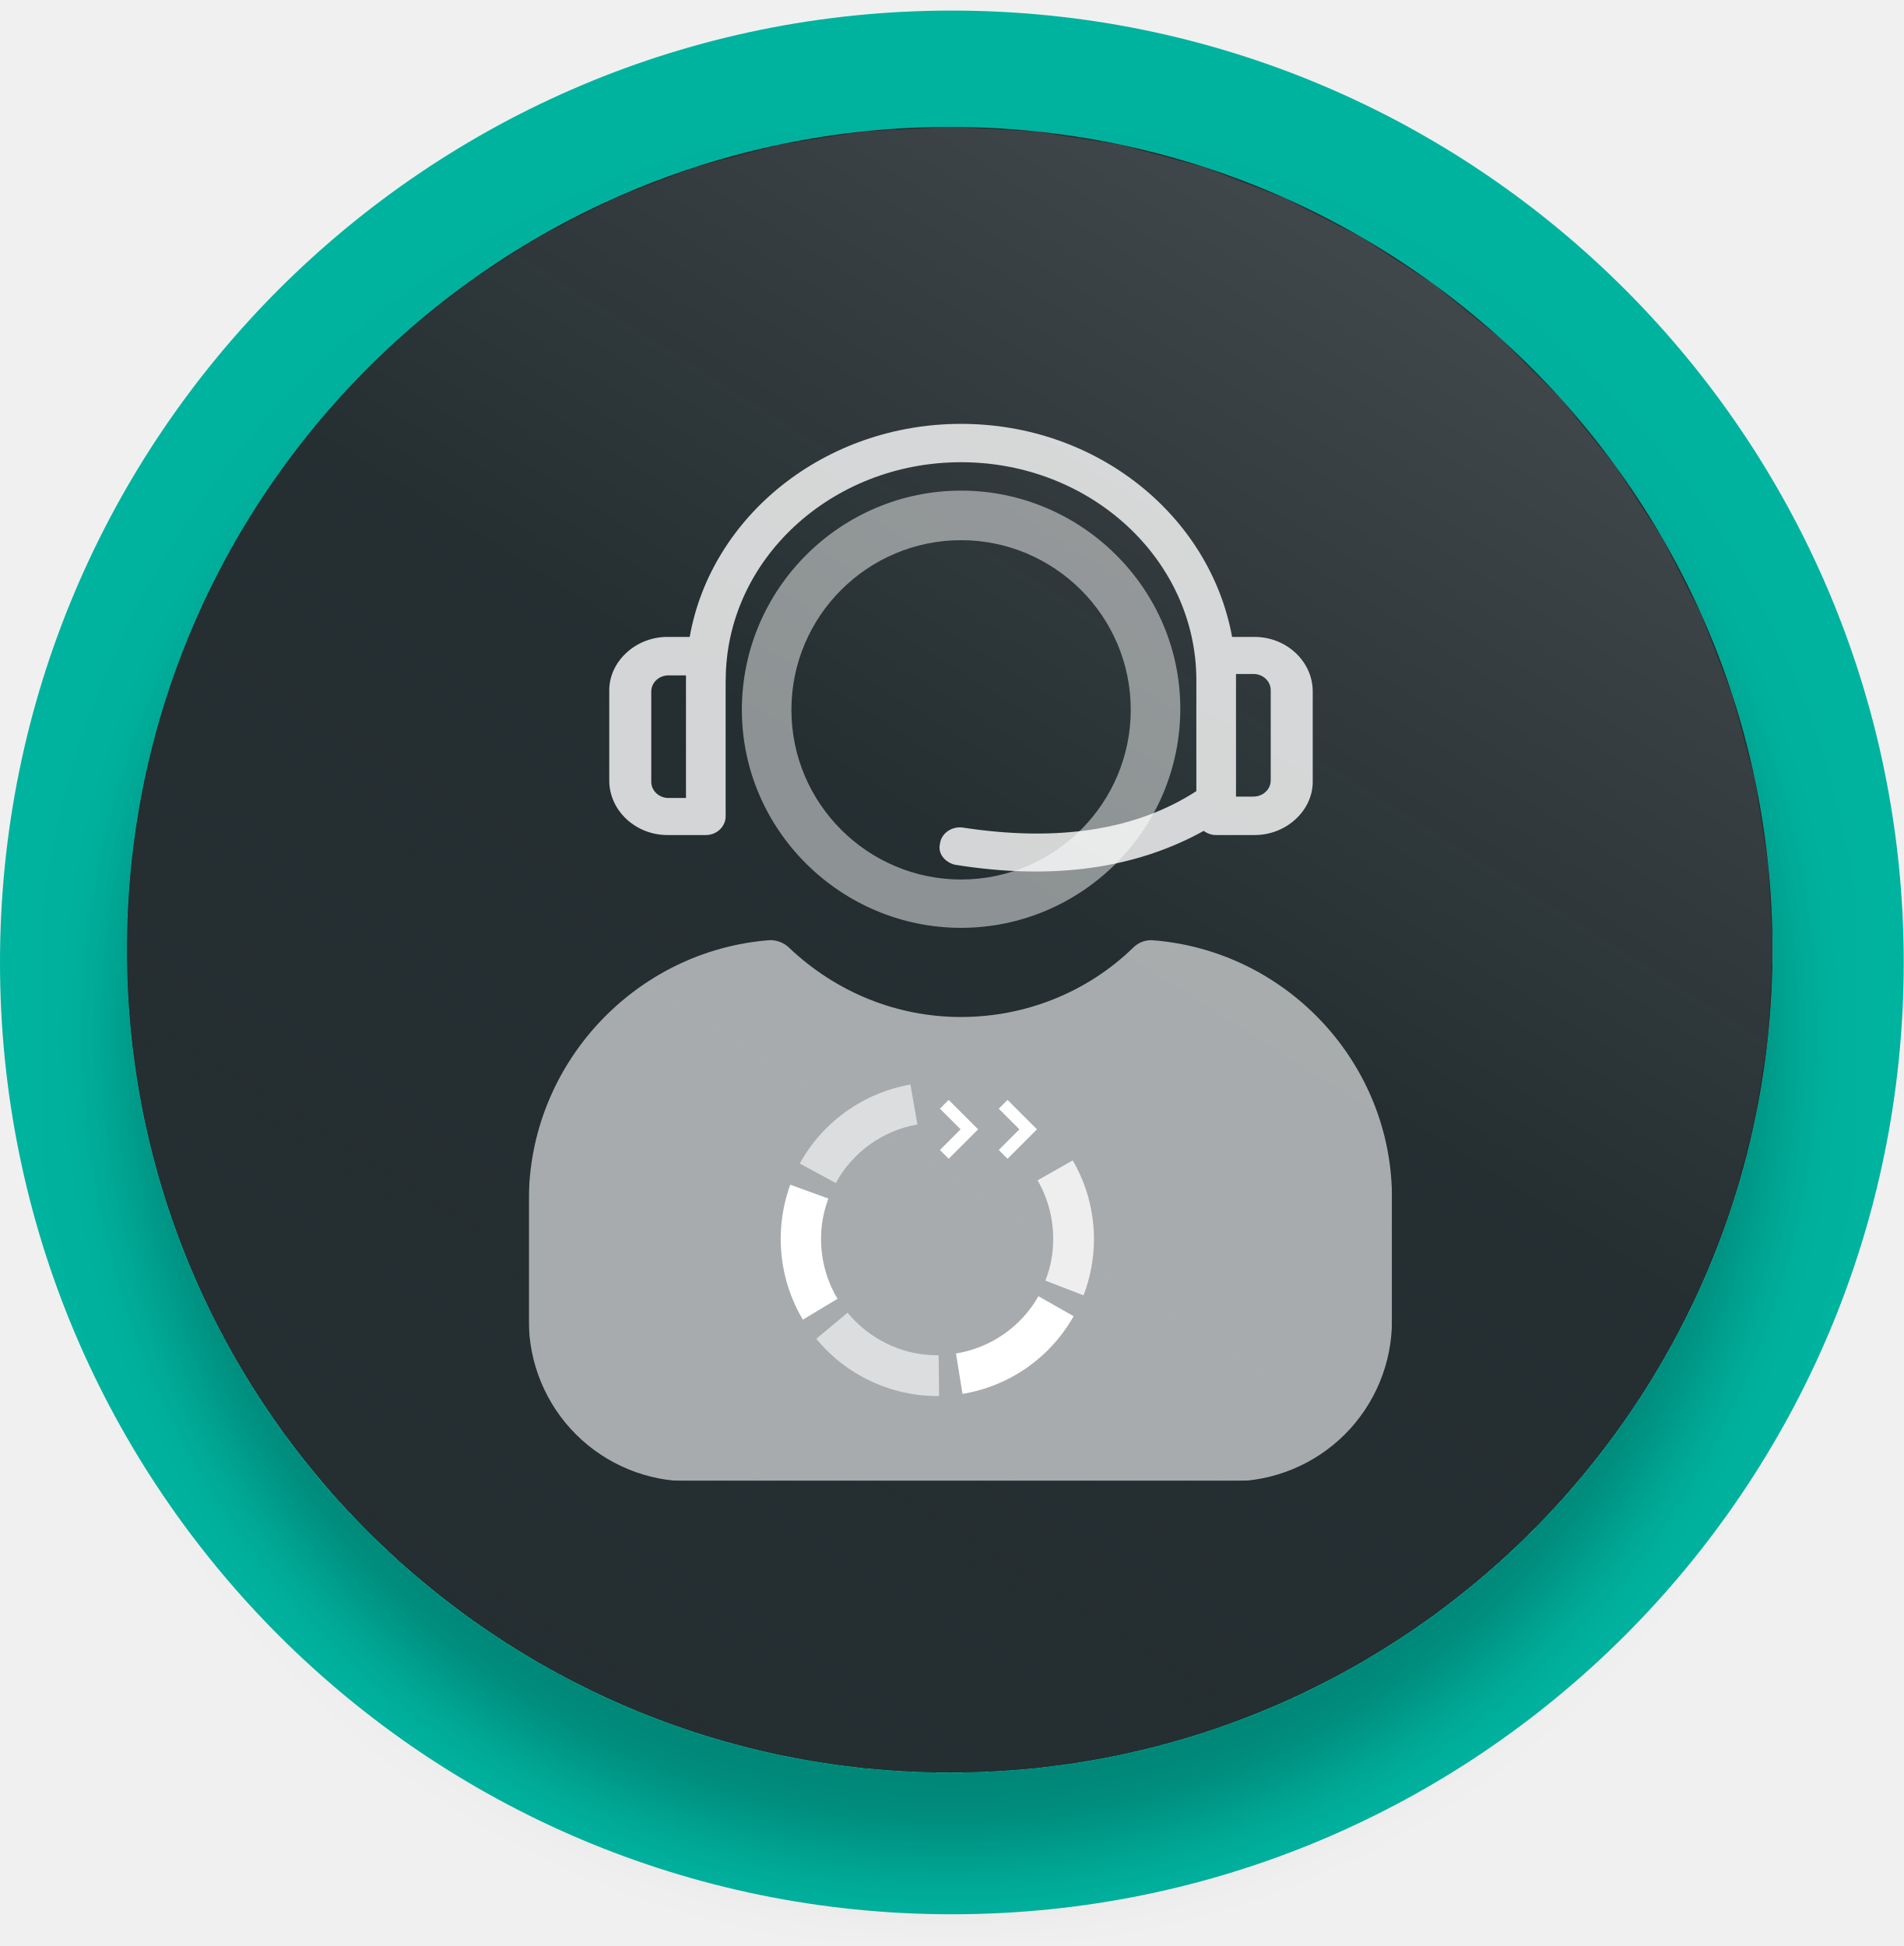
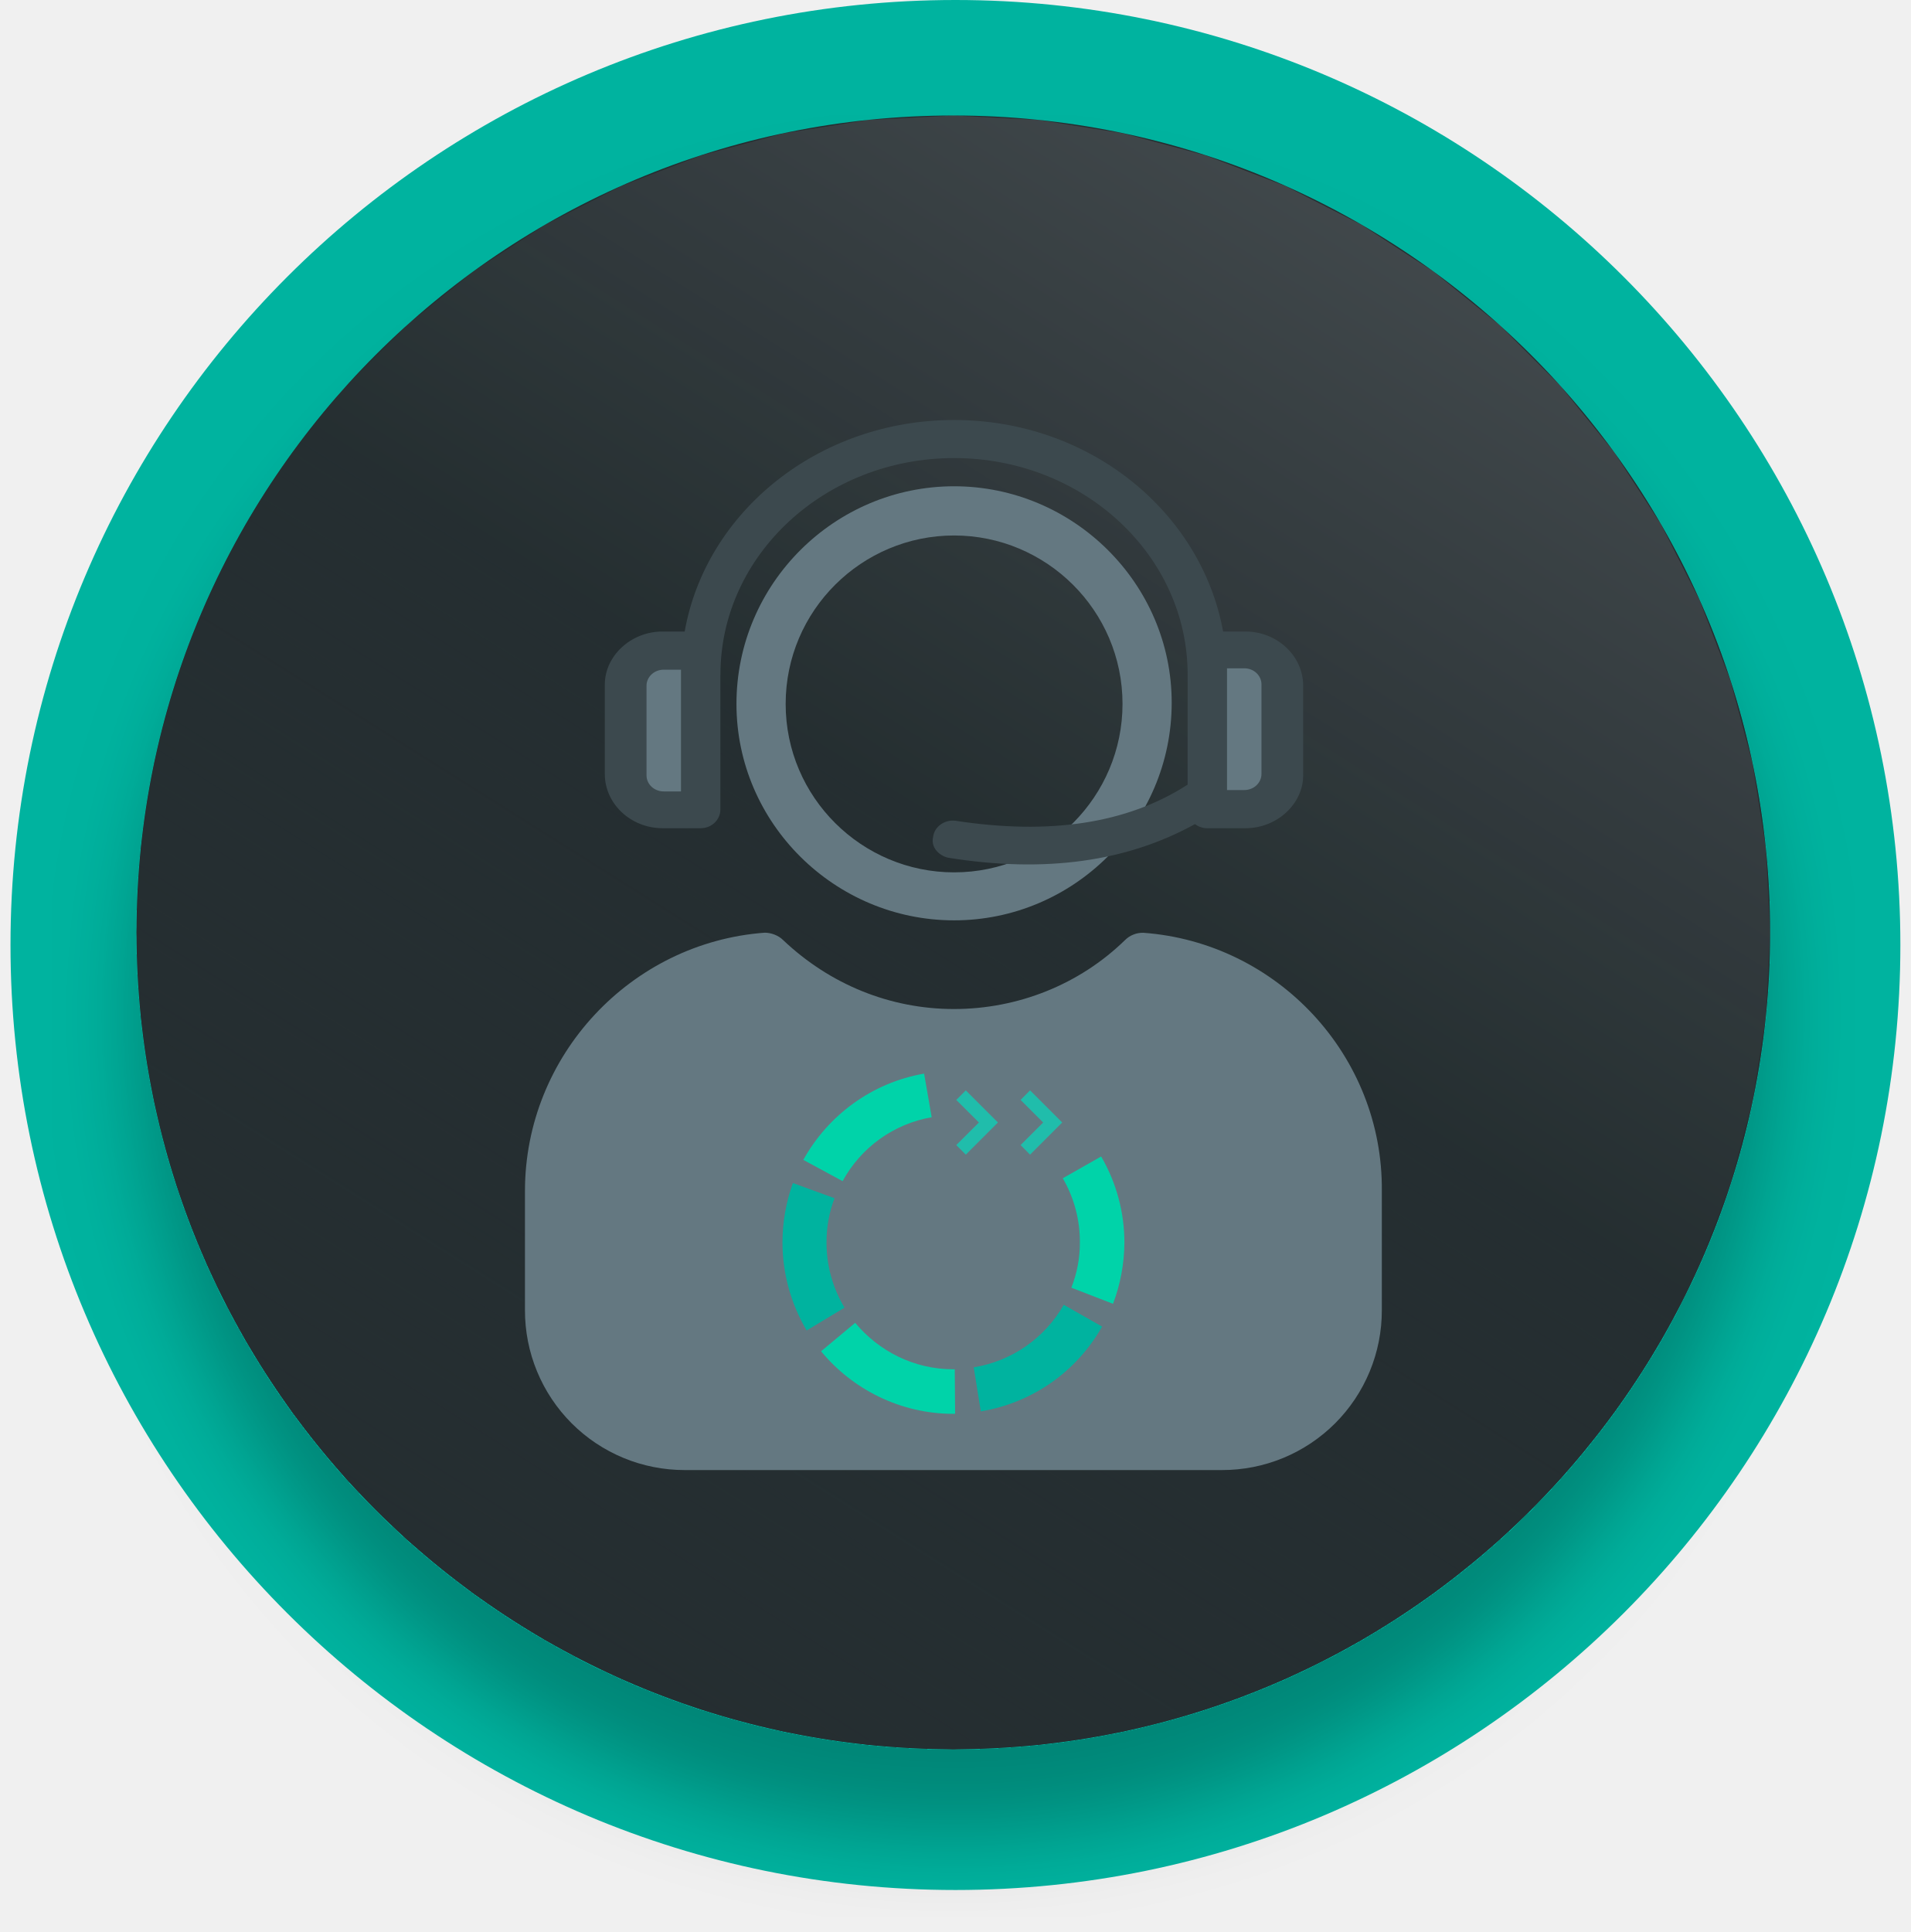
- <svg xmlns="http://www.w3.org/2000/svg" width="90" height="92" viewBox="0 0 90 92" fill="none">
-   <circle cx="45" cy="45.5" r="45" fill="#00B39F" />
-   <g filter="url(#filter0_d_16047_38635)">
-     <circle cx="44.9" cy="44.9" r="38.9" fill="#252E31" />
+ <svg xmlns="http://www.w3.org/2000/svg" width="91" height="92" viewBox="0 0 91 92" fill="none">
+   <circle cx="45.5" cy="45" r="45" fill="#00B39F" />
+   <g filter="url(#filter0_d_17728_5069)">
+     <circle cx="45.4" cy="44.4" r="38.9" fill="#252E31" />
  </g>
-   <path d="M44.9 6L48.966 6.213L52.988 6.85L56.921 7.904L60.722 9.363L64.35 11.212L67.765 13.429L70.929 15.992L73.808 18.871L76.371 22.035L78.588 25.45L80.437 29.078L81.896 32.879L82.95 36.812L83.587 40.834L83.8 44.9L83.587 48.966L82.95 52.988L81.896 56.921L80.437 60.722L78.588 64.35L76.371 67.765L73.808 70.929L70.929 73.808L67.765 76.371L64.35 78.588L60.722 80.437L56.921 81.896L52.988 82.95L48.966 83.587L44.9 83.8L40.834 83.587L36.812 82.95L32.879 81.896L29.078 80.437L25.45 78.588L22.035 76.371L18.871 73.808L15.992 70.929L13.429 67.765L11.212 64.35L9.363 60.722L7.904 56.921L6.85 52.988L6.213 48.966L6 44.9L6.213 40.834L6.85 36.812L7.904 32.879L9.363 29.078L11.212 25.45L13.429 22.035L15.992 18.871L18.871 15.992L22.035 13.429L25.45 11.212L29.078 9.363L32.879 7.904L36.812 6.85L40.834 6.213L44.9 6Z" fill="url(#paint0_linear_16047_38635)" />
-   <g clip-path="url(#clip0_16047_38635)">
-     <g opacity="0.6">
-       <path d="M54.449 44.449C54.287 44.445 54.125 44.474 53.974 44.535C53.823 44.596 53.686 44.687 53.571 44.802C51.405 46.911 48.476 48.08 45.432 48.08C42.387 48.08 39.52 46.907 37.296 44.798C37.062 44.564 36.709 44.445 36.418 44.445C30.034 44.917 25 50.304 25 56.745V62.423C24.998 63.423 25.194 64.414 25.576 65.338C25.958 66.262 26.518 67.102 27.225 67.809C27.932 68.516 28.772 69.076 29.696 69.458C30.62 69.84 31.611 70.036 32.611 70.034H58.195C59.195 70.036 60.186 69.84 61.11 69.458C62.034 69.076 62.873 68.516 63.581 67.809C64.288 67.102 64.848 66.262 65.23 65.338C65.612 64.414 65.808 63.423 65.806 62.423V56.745C65.867 50.304 60.833 44.917 54.449 44.449Z" fill="white" />
-       <g opacity="0.8">
-         <path d="M45.436 43.865C51.114 43.865 55.799 39.241 55.799 33.501C55.799 27.823 51.114 23.195 45.436 23.195C39.758 23.195 35.072 27.823 35.072 33.559C35.072 39.241 39.754 43.865 45.436 43.865ZM45.436 25.538C49.826 25.538 53.457 29.107 53.457 33.559C53.457 37.949 49.887 41.58 45.436 41.58C41.046 41.58 37.415 38.01 37.415 33.559C37.415 29.107 41.042 25.538 45.436 25.538Z" fill="white" />
-       </g>
-     </g>
-     <path opacity="0.8" d="M59.307 30.111H58.248C57.206 24.404 51.885 20.039 45.436 20.039C38.986 20.039 33.616 24.404 32.606 30.111H31.556C30.03 30.111 28.807 31.285 28.803 32.626V36.901C28.803 38.309 30.034 39.478 31.556 39.478H33.37C33.895 39.478 34.305 39.068 34.305 38.6V32.236C34.308 32.211 34.31 32.185 34.309 32.158C34.309 26.48 39.29 21.852 45.436 21.852C51.582 21.852 56.558 26.48 56.558 32.158V37.402C53.666 39.273 49.941 39.806 45.493 39.121C44.964 39.063 44.496 39.416 44.439 39.884C44.32 40.356 44.673 40.762 45.14 40.881C49.776 41.628 53.682 41.066 56.907 39.281C57.075 39.409 57.282 39.479 57.494 39.478H59.311C60.833 39.478 62.06 38.304 62.06 36.963V32.688C62.06 31.28 60.829 30.111 59.307 30.111ZM32.43 37.726H31.61C31.142 37.726 30.789 37.373 30.789 36.963V32.692C30.789 32.282 31.142 31.929 31.61 31.929H32.43V37.726ZM60.074 36.897C60.074 37.307 59.721 37.66 59.254 37.66H58.433V31.863H59.254C59.721 31.863 60.074 32.216 60.074 32.626V36.897Z" fill="white" />
-     <g opacity="0.6">
-       <path d="M39.513 55.93C39.906 55.208 40.457 54.584 41.125 54.104C41.792 53.625 42.56 53.302 43.37 53.161L43.041 51.273C41.946 51.466 40.908 51.901 40.002 52.547C39.097 53.193 38.348 54.033 37.81 55.007L39.513 55.93Z" fill="white" />
-     </g>
-     <path d="M39.595 61.403C39.082 60.548 38.813 59.569 38.816 58.572C38.814 57.92 38.932 57.274 39.164 56.664L37.359 56.008C37.062 56.83 36.909 57.698 36.908 58.572C36.908 59.915 37.27 61.233 37.954 62.388L39.595 61.403Z" fill="white" />
-     <g opacity="0.6">
-       <path d="M44.375 64.073H44.313C42.611 64.073 41.093 63.293 40.067 62.062L38.59 63.293C39.286 64.138 40.159 64.819 41.149 65.287C42.138 65.755 43.219 65.999 44.313 66.001H44.395L44.375 64.073Z" fill="white" />
-     </g>
-     <path d="M49.093 61.281C48.687 61.995 48.126 62.609 47.451 63.077C46.777 63.546 46.006 63.857 45.195 63.989L45.503 65.897C46.598 65.718 47.638 65.295 48.547 64.659C49.456 64.024 50.211 63.192 50.755 62.225L49.093 61.281Z" fill="white" />
-     <g opacity="0.8">
-       <path d="M49.052 55.803C49.539 56.644 49.794 57.6 49.79 58.572C49.795 59.246 49.669 59.915 49.421 60.542L51.226 61.239C51.547 60.394 51.714 59.497 51.718 58.593C51.719 57.281 51.373 55.993 50.713 54.859L49.052 55.803Z" fill="white" />
-     </g>
-     <path d="M47.632 54.782L47.218 54.367L48.194 53.391L47.218 52.414L47.632 52L49.023 53.391L47.632 54.782Z" fill="white" />
-     <path d="M44.85 54.782L44.436 54.367L45.413 53.391L44.436 52.414L44.85 52L46.242 53.391L44.85 54.782Z" fill="white" />
-   </g>
+   <path d="M45.4 5.5L49.466 5.713L53.488 6.35L57.421 7.404L61.222 8.863L64.85 10.712L68.265 12.929L71.429 15.492L74.308 18.371L76.871 21.535L79.088 24.95L80.937 28.578L82.396 32.379L83.45 36.312L84.087 40.334L84.3 44.4L84.087 48.466L83.45 52.488L82.396 56.421L80.937 60.222L79.088 63.85L76.871 67.265L74.308 70.429L71.429 73.308L68.265 75.871L64.85 78.088L61.222 79.937L57.421 81.396L53.488 82.45L49.466 83.087L45.4 83.3L41.334 83.087L37.312 82.45L33.379 81.396L29.578 79.937L25.95 78.088L22.535 75.871L19.371 73.308L16.492 70.429L13.929 67.265L11.712 63.85L9.863 60.222L8.404 56.421L7.35 52.488L6.713 48.466L6.5 44.4L6.713 40.334L7.35 36.312L8.404 32.379L9.863 28.578L11.712 24.95L13.929 21.535L16.492 18.371L19.371 15.492L22.535 12.929L25.95 10.712L29.578 8.863L33.379 7.404L37.312 6.35L41.334 5.713L45.4 5.5Z" fill="url(#paint0_linear_17728_5069)" />
+   <path d="M54.449 44.418C54.287 44.414 54.125 44.443 53.974 44.504C53.823 44.564 53.686 44.655 53.571 44.771C51.405 46.88 48.476 48.049 45.432 48.049C42.387 48.049 39.52 46.876 37.296 44.767C37.062 44.533 36.709 44.414 36.418 44.414C30.034 44.886 25 50.273 25 56.714V62.392C24.998 63.392 25.194 64.383 25.576 65.307C25.958 66.231 26.518 67.07 27.225 67.778C27.932 68.485 28.772 69.045 29.696 69.427C30.62 69.809 31.611 70.004 32.611 70.003H58.195C59.195 70.004 60.186 69.809 61.11 69.427C62.034 69.045 62.873 68.485 63.581 67.778C64.288 67.07 64.848 66.231 65.23 65.307C65.612 64.383 65.808 63.392 65.806 62.392V56.714C65.867 50.273 60.833 44.886 54.449 44.418Z" fill="#647881" />
+   <path d="M45.436 43.826C51.114 43.826 55.799 39.202 55.799 33.462C55.799 27.784 51.114 23.156 45.436 23.156C39.758 23.156 35.072 27.784 35.072 33.52C35.072 39.202 39.754 43.826 45.436 43.826ZM45.436 25.499C49.826 25.499 53.457 29.068 53.457 33.52C53.457 37.91 49.887 41.541 45.436 41.541C41.046 41.541 37.415 37.971 37.415 33.52C37.415 29.068 41.042 25.499 45.436 25.499Z" fill="#647881" />
+   <path d="M60.329 38.265H58.175C58.044 38.265 57.919 38.213 57.827 38.12C57.734 38.028 57.683 37.903 57.683 37.772V31.68C57.683 31.549 57.734 31.424 57.827 31.332C57.919 31.239 58.044 31.188 58.175 31.188H60.329C60.459 31.188 60.585 31.239 60.677 31.332C60.769 31.424 60.821 31.549 60.821 31.68V37.772C60.821 37.903 60.769 38.028 60.677 38.12C60.585 38.213 60.459 38.265 60.329 38.265Z" fill="#647881" />
+   <path d="M32.684 38.327H30.53C30.4 38.327 30.275 38.275 30.182 38.183C30.09 38.091 30.038 37.965 30.038 37.835V31.742C30.038 31.612 30.09 31.486 30.182 31.394C30.275 31.302 30.4 31.25 30.53 31.25H32.684C32.815 31.25 32.94 31.302 33.032 31.394C33.125 31.486 33.177 31.612 33.177 31.742V37.835C33.177 37.965 33.125 38.091 33.032 38.183C32.94 38.275 32.815 38.327 32.684 38.327Z" fill="#647881" />
+   <path d="M59.307 30.072H58.248C57.206 24.365 51.885 20 45.436 20C38.986 20 33.616 24.365 32.606 30.072H31.556C30.03 30.072 28.807 31.246 28.803 32.587V36.862C28.803 38.27 30.034 39.439 31.556 39.439H33.37C33.895 39.439 34.305 39.029 34.305 38.561V32.197C34.308 32.172 34.31 32.145 34.309 32.12C34.309 26.441 39.29 21.813 45.436 21.813C51.582 21.813 56.558 26.441 56.558 32.12V37.363C53.666 39.234 49.941 39.767 45.493 39.082C44.964 39.024 44.496 39.377 44.439 39.845C44.32 40.317 44.673 40.723 45.14 40.842C49.776 41.589 53.682 41.026 56.907 39.242C57.075 39.37 57.282 39.44 57.494 39.439H59.311C60.833 39.439 62.06 38.265 62.06 36.924V32.649C62.06 31.241 60.829 30.072 59.307 30.072ZM32.43 37.687H31.61C31.142 37.687 30.789 37.334 30.789 36.924V32.653C30.789 32.243 31.142 31.89 31.61 31.89H32.43V37.687ZM60.074 36.858C60.074 37.268 59.721 37.621 59.254 37.621H58.433V31.824H59.254C59.721 31.824 60.074 32.177 60.074 32.587V36.858Z" fill="#3C494E" />
+   <path d="M40.127 56.245C40.559 55.451 41.165 54.764 41.899 54.237C42.634 53.71 43.478 53.356 44.369 53.201L44.008 51.125C41.526 51.552 39.429 53.111 38.256 55.232L40.127 56.245Z" fill="#00D3A9" />
+   <path d="M40.217 62.269C39.653 61.328 39.356 60.251 39.36 59.154C39.359 58.438 39.488 57.728 39.741 57.058L37.76 56.336C37.433 57.241 37.265 58.196 37.263 59.159C37.264 60.636 37.663 62.085 38.416 63.356L40.217 62.269Z" fill="#00B39F" />
+   <path d="M45.468 65.204H45.399C43.524 65.204 41.858 64.346 40.726 62.992L39.101 64.346C40.59 66.151 42.871 67.325 45.395 67.325H45.485L45.468 65.204Z" fill="#00D3A9" />
+   <path d="M50.658 62.133C50.212 62.918 49.595 63.593 48.853 64.109C48.111 64.624 47.263 64.967 46.371 65.111L46.708 67.208C47.911 67.01 49.055 66.545 50.055 65.847C51.055 65.148 51.885 64.233 52.484 63.171L50.658 62.133Z" fill="#00B39F" />
+   <path d="M50.613 56.108C51.15 57.033 51.431 58.084 51.426 59.153C51.431 59.894 51.293 60.629 51.02 61.319L53.005 62.086C53.357 61.156 53.54 60.171 53.547 59.177C53.548 57.734 53.166 56.317 52.439 55.07L50.613 56.108Z" fill="#00D3A9" />
+   <path d="M49.054 54.983L48.603 54.527L49.678 53.452L48.603 52.377L49.054 51.922L50.585 53.452L49.054 54.983Z" fill="#20BDAB" />
+   <path d="M45.994 54.983L45.539 54.527L46.618 53.452L45.539 52.377L45.994 51.922L47.524 53.452L45.994 54.983Z" fill="#20BDAB" />
  <defs>
-     <filter id="filter0_d_16047_38635" x="2" y="6" width="85.8" height="85.797" filterUnits="userSpaceOnUse" color-interpolation-filters="sRGB">
+     <filter id="filter0_d_17728_5069" x="2.5" y="5.5" width="85.8" height="85.797" filterUnits="userSpaceOnUse" color-interpolation-filters="sRGB">
      <feFlood flood-opacity="0" result="BackgroundImageFix" />
      <feColorMatrix in="SourceAlpha" type="matrix" values="0 0 0 0 0 0 0 0 0 0 0 0 0 0 0 0 0 0 127 0" result="hardAlpha" />
      <feOffset dy="4" />
      <feGaussianBlur stdDeviation="2" />
      <feComposite in2="hardAlpha" operator="out" />
      <feColorMatrix type="matrix" values="0 0 0 0 0 0 0 0 0 0 0 0 0 0 0 0 0 0 0.25 0" />
-       <feBlend mode="normal" in2="BackgroundImageFix" result="effect1_dropShadow_16047_38635" />
-       <feBlend mode="normal" in="SourceGraphic" in2="effect1_dropShadow_16047_38635" result="shape" />
+       <feBlend mode="normal" in2="BackgroundImageFix" result="effect1_dropShadow_17728_5069" />
+       <feBlend mode="normal" in="SourceGraphic" in2="effect1_dropShadow_17728_5069" result="shape" />
    </filter>
-     <linearGradient id="paint0_linear_16047_38635" x1="72.552" y1="2.016" x2="20.998" y2="83.8" gradientUnits="userSpaceOnUse">
+     <linearGradient id="paint0_linear_17728_5069" x1="73.052" y1="1.516" x2="21.498" y2="83.3" gradientUnits="userSpaceOnUse">
      <stop stop-color="white" stop-opacity="0.17" />
      <stop offset="0.486" stop-color="#252E31" stop-opacity="0.16" />
      <stop offset="1" stop-color="#252E31" />
    </linearGradient>
-     <clipPath id="clip0_16047_38635">
-       <rect width="40.808" height="50" fill="white" transform="translate(25 20)" />
-     </clipPath>
  </defs>
</svg>
